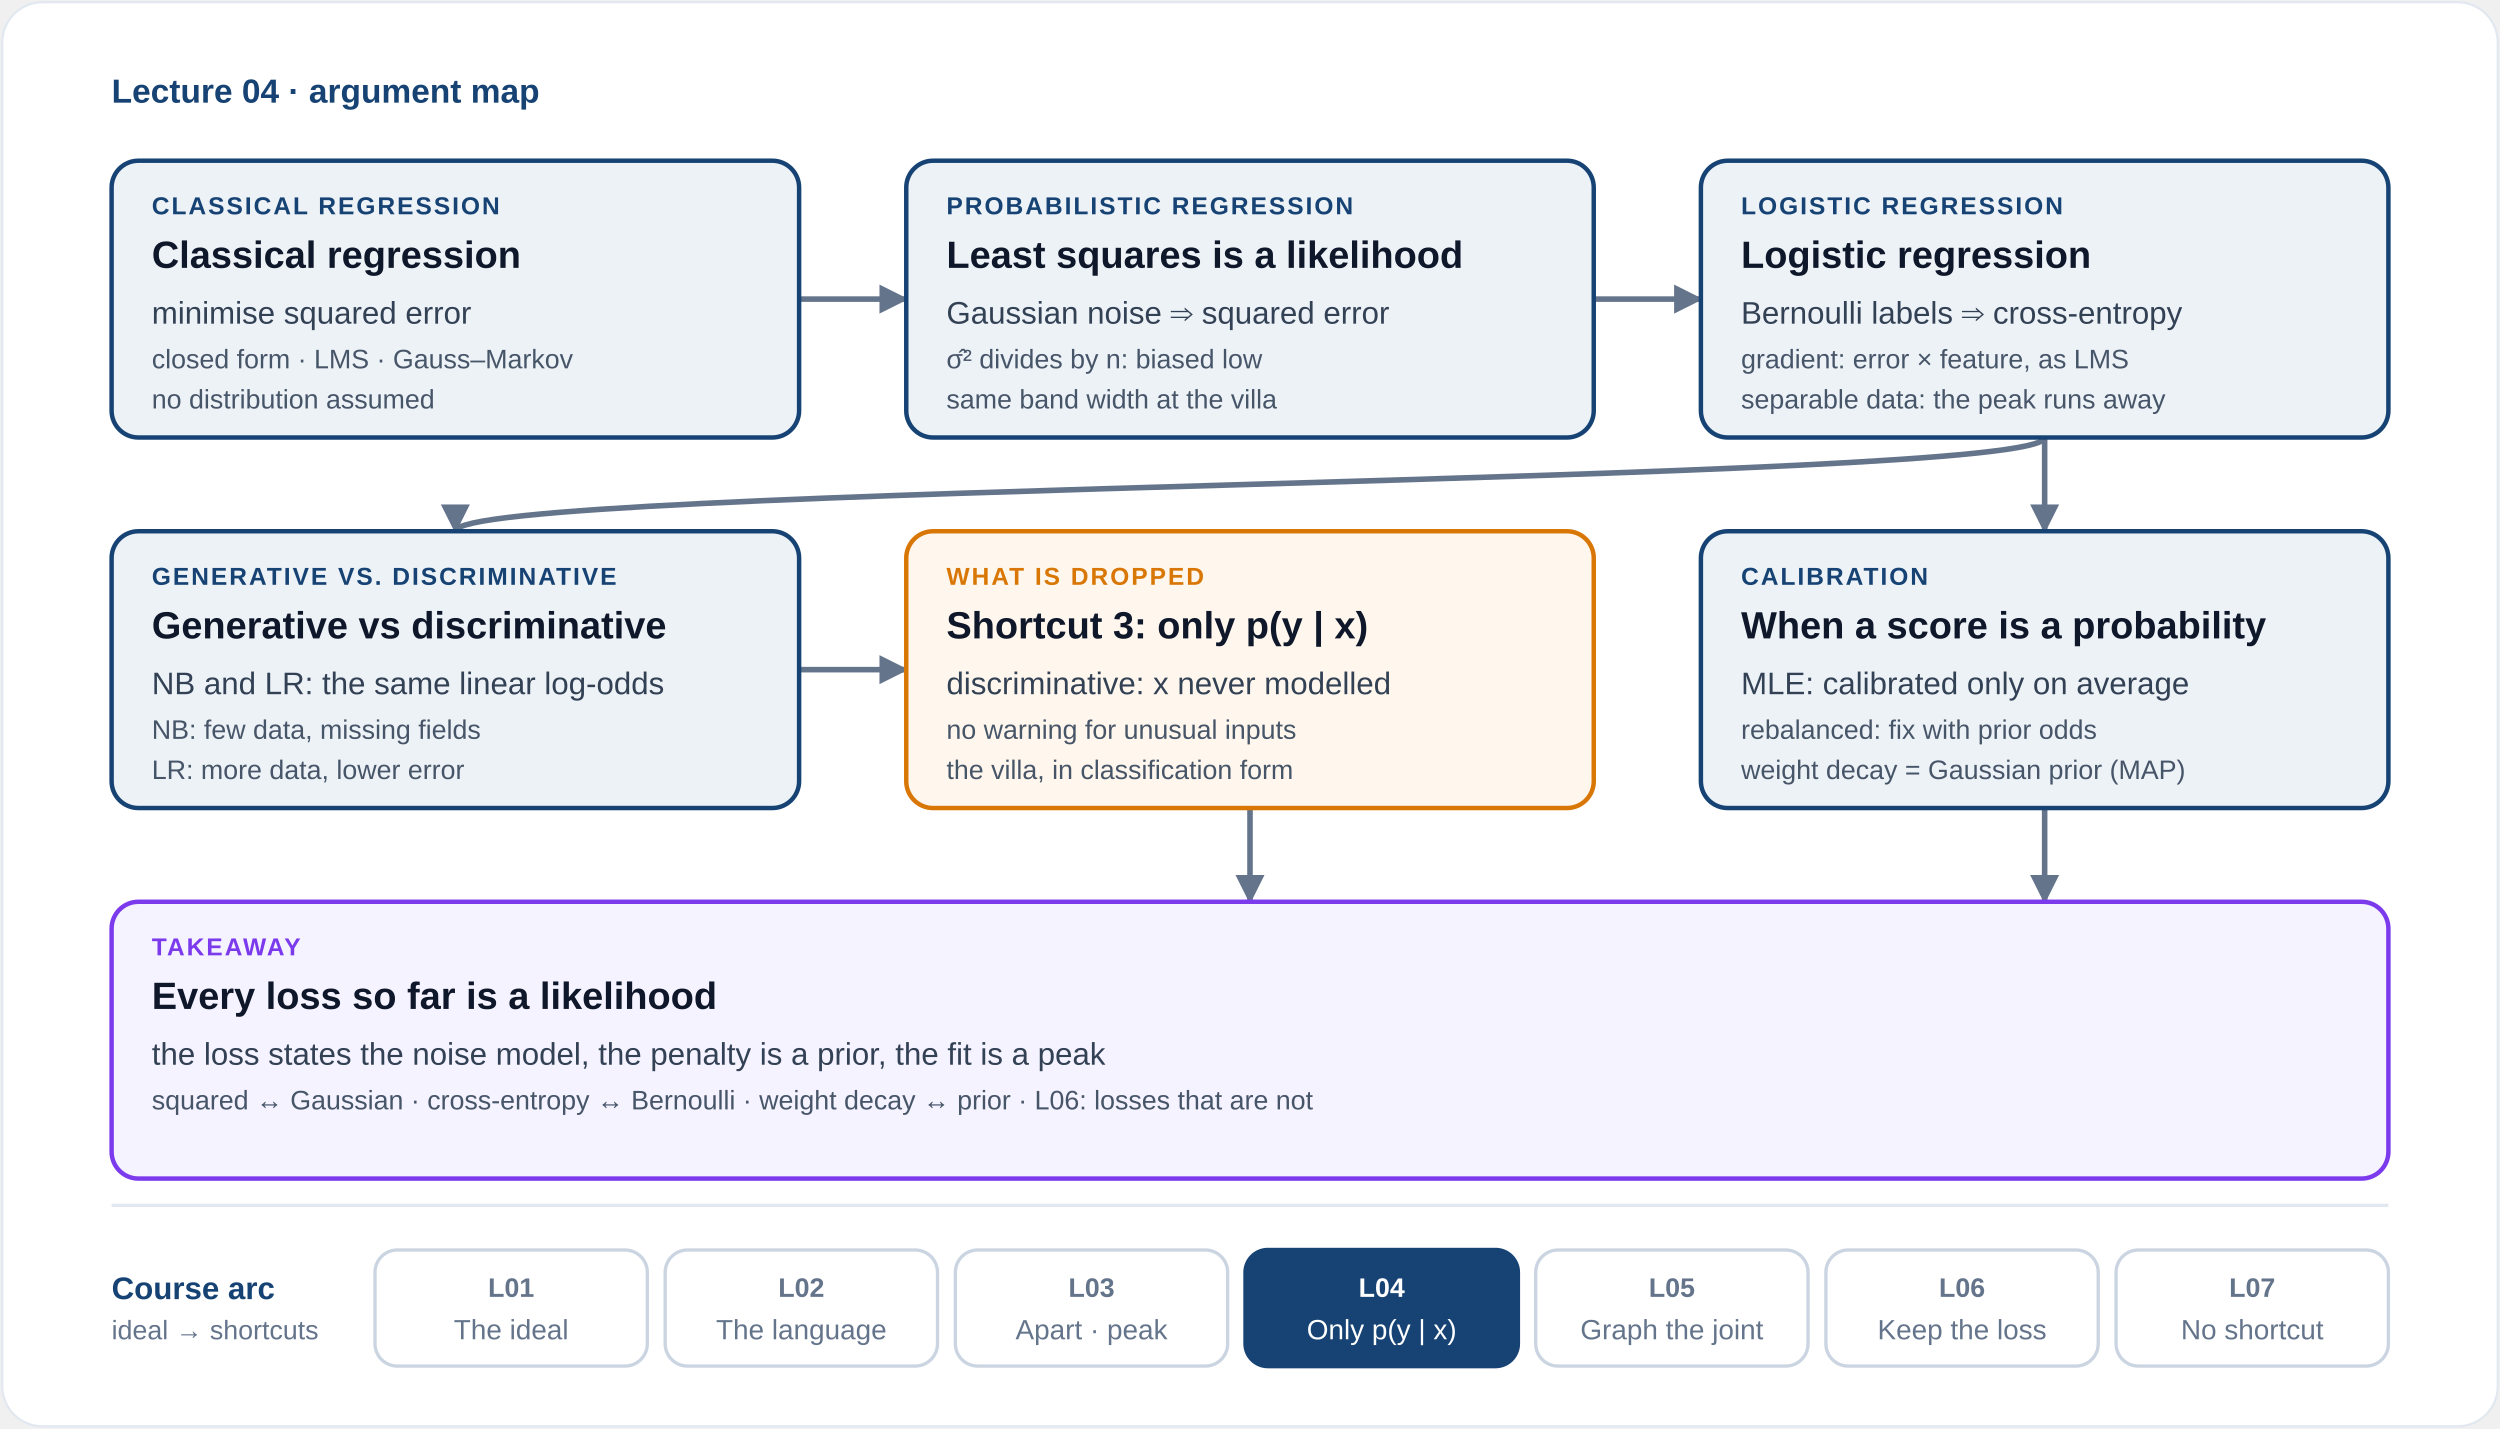
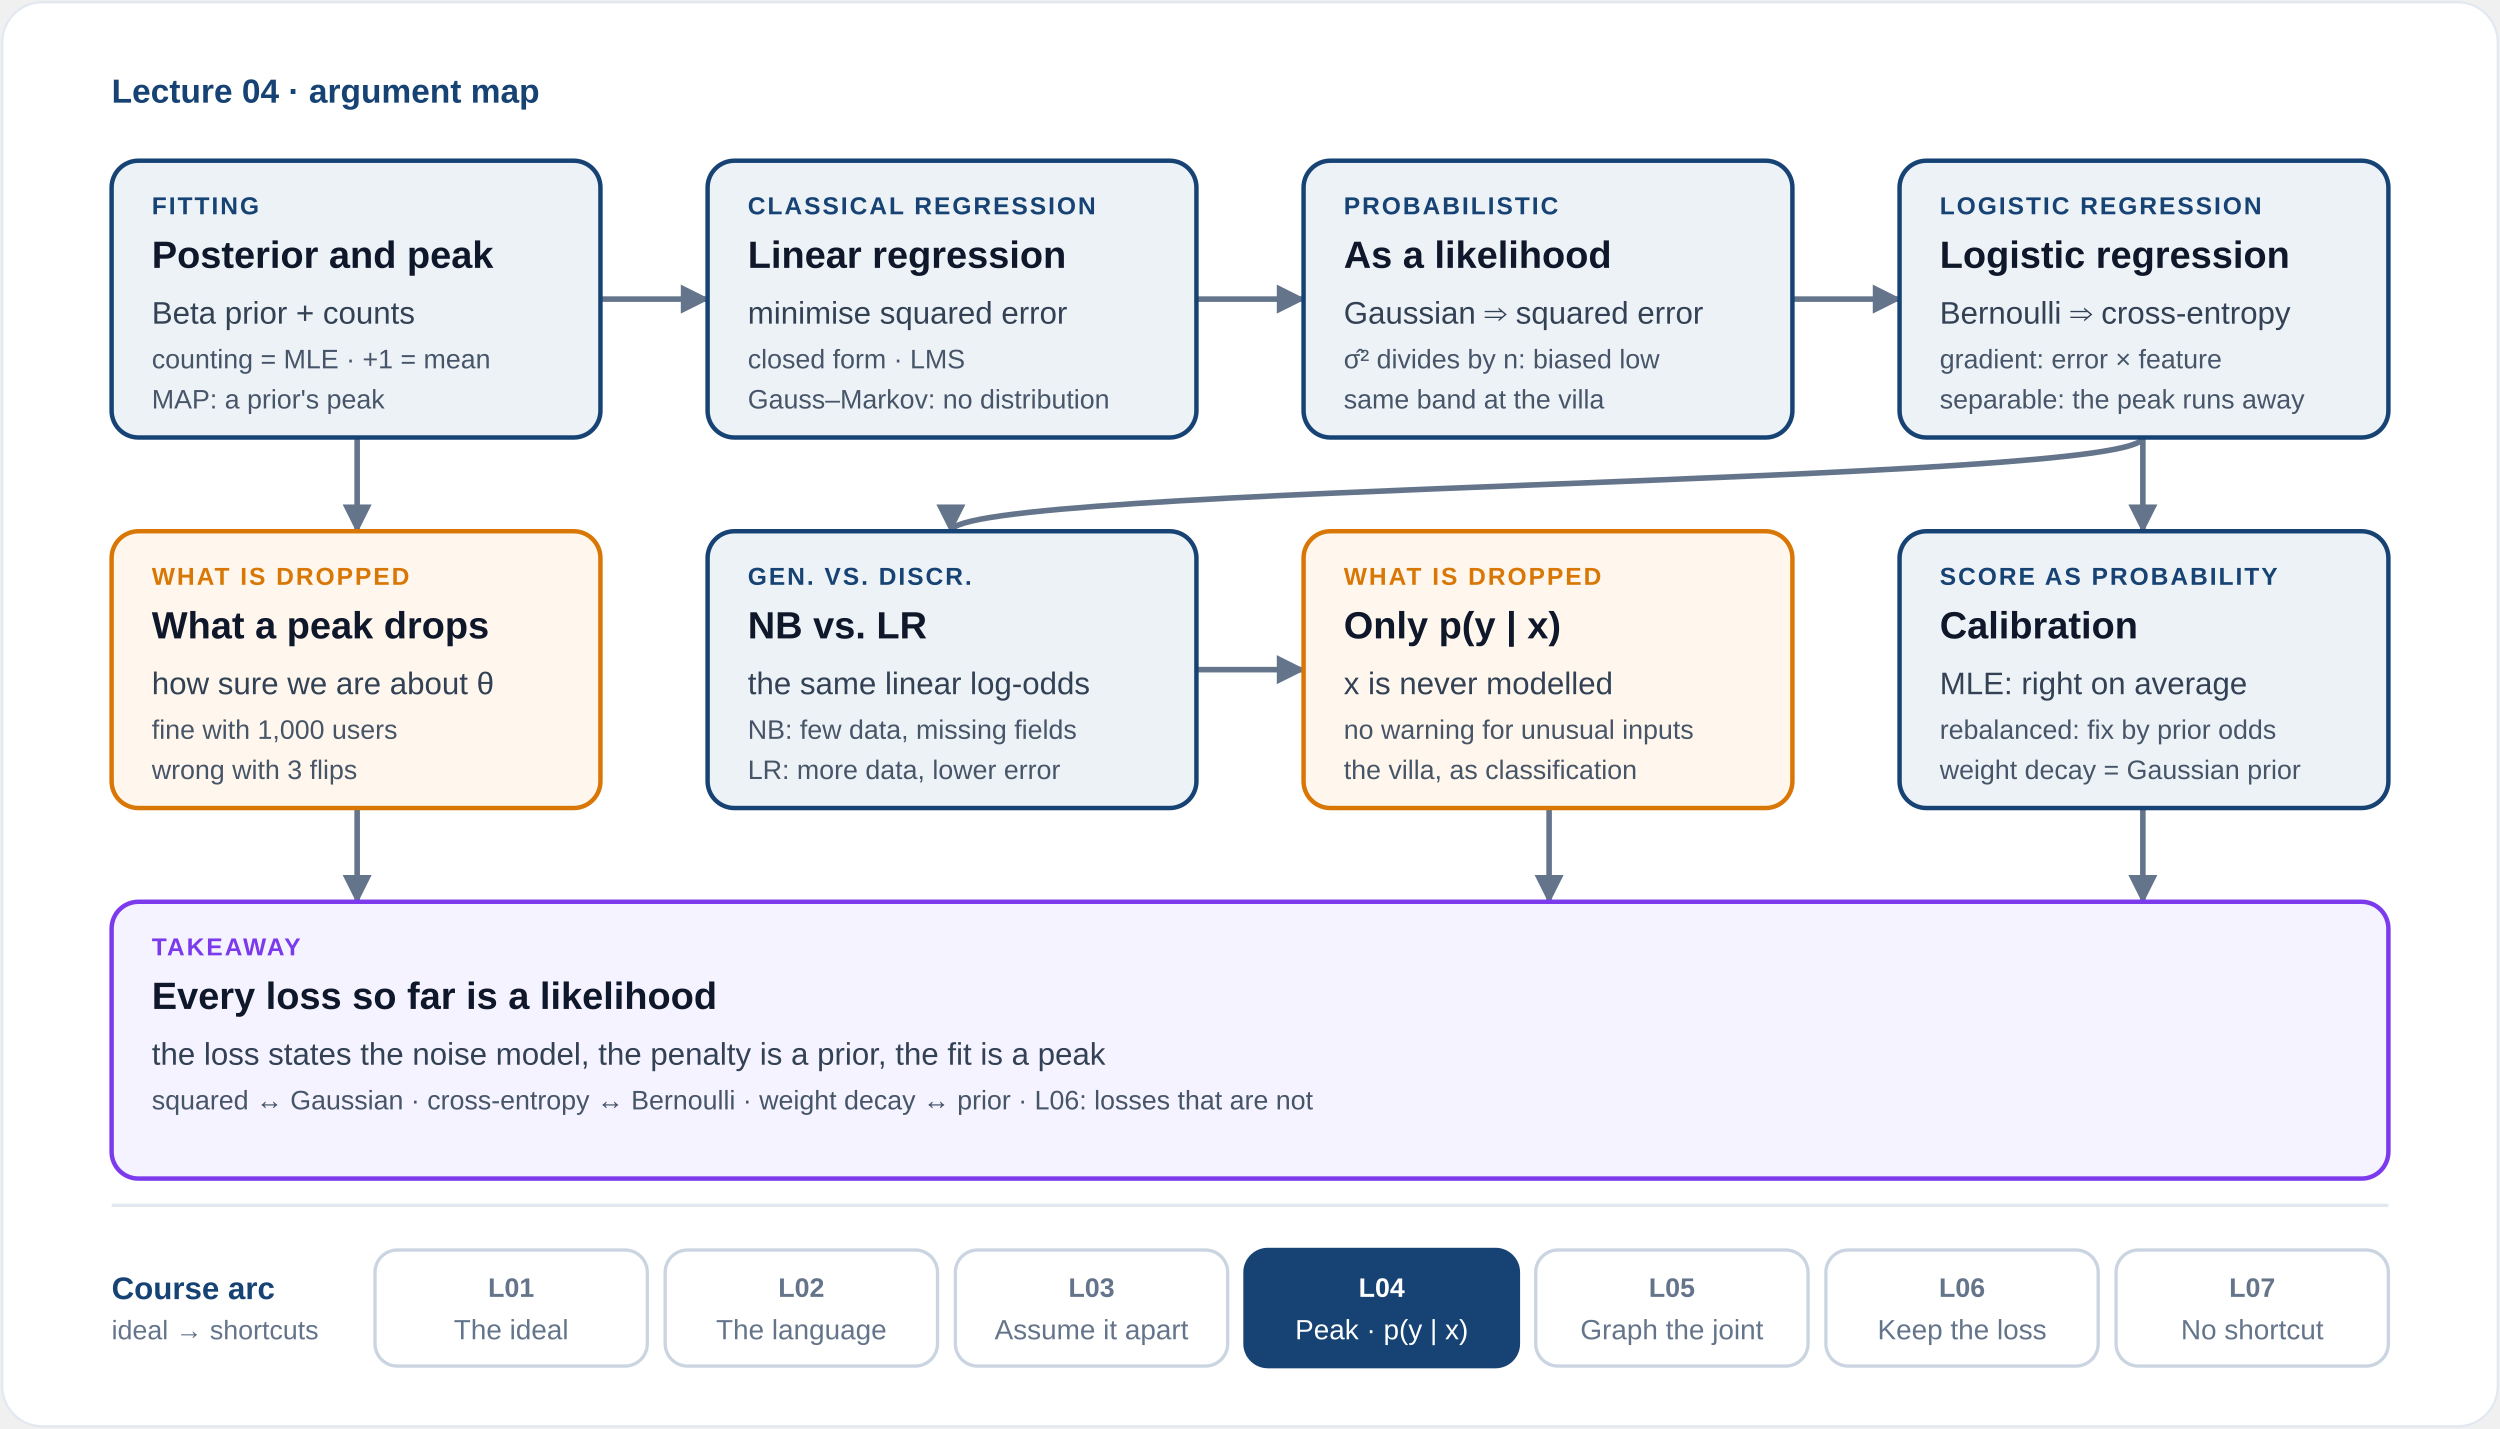
<svg xmlns="http://www.w3.org/2000/svg" viewBox="0 0 1120 640" role="img" aria-labelledby="title desc">
  <defs>
    <marker id="arrow" markerUnits="userSpaceOnUse" markerWidth="13" markerHeight="13" refX="12" refY="6.5" orient="auto">
      <path d="M0,0 L13,6.5 L0,13 Z" fill="#64748b" />
    </marker>
    <style>
      .head { font: 700 17px Arial, "Helvetica Neue", sans-serif; fill: #0f172a; }
      .text { font: 14px Arial, "Helvetica Neue", sans-serif; fill: #334155; }
      .small { font: 12px Arial, "Helvetica Neue", sans-serif; fill: #475569; }
      .tag { font: 700 11px Arial, "Helvetica Neue", sans-serif; letter-spacing: 0.08em; }
      .arclabel { font: 700 14px Arial, "Helvetica Neue", sans-serif; fill: #164374; }
      .arcsub { font: 12px Arial, "Helvetica Neue", sans-serif; fill: #64748b; }
      .arcnum { font: 700 12px Arial, "Helvetica Neue", sans-serif; }
      .arcname { font: 12.5px Arial, "Helvetica Neue", sans-serif; }
      .arrow { stroke: #64748b; stroke-width: 2.5; fill: none; marker-end: url(#arrow); }
    </style>
  </defs>
  <rect x="1" y="1" width="1118" height="638" rx="18" fill="#ffffff" stroke="#e2e8f0" />
  <text x="50" y="46" class="arclabel" style="font-size:15px">Lecture 04 · argument map</text>
-   <path d="M358 134 H406" class="arrow" />
-   <path d="M714 134 H762" class="arrow" />
-   <path d="M916 196 C916 217 204 217 204 238" class="arrow" />
-   <path d="M358 300 H406" class="arrow" />
-   <path d="M916 196 C916 217 916 217 916 238" class="arrow" />
-   <path d="M916 362 C916 383 916 383 916 404" class="arrow" />
-   <path d="M560 362 C560 383 560 383 560 404" class="arrow" />
+   <path d="M160 196 C160 217 160 217 160 238" class="arrow" />
+   <path d="M269 134 H317" class="arrow" />
+   <path d="M536 134 H584" class="arrow" />
+   <path d="M803 134 H851" class="arrow" />
+   <path d="M960 196 C960 217 426 217 426 238" class="arrow" />
+   <path d="M536 300 H584" class="arrow" />
+   <path d="M960 196 C960 217 960 217 960 238" class="arrow" />
+   <path d="M960 362 C960 383 960 383 960 404" class="arrow" />
+   <path d="M694 362 C694 383 694 383 694 404" class="arrow" />
+   <path d="M160 362 C160 383 160 383 160 404" class="arrow" />
  <g transform="translate(50 72)">
-     <rect width="308" height="124" rx="12" fill="#edf2f7" stroke="#164374" stroke-width="2" />
+     <rect width="219" height="124" rx="12" fill="#edf2f7" stroke="#164374" stroke-width="2" />
+     <text x="18" y="24" class="tag" fill="#164374">FITTING</text>
+     <text x="18" y="48" class="head">Posterior and peak</text>
+     <text x="18" y="73" class="text">Beta prior + counts</text>
+     <text x="18" y="93" class="small">counting = MLE · +1 = mean</text>
+     <text x="18" y="111" class="small">MAP: a prior's peak</text>
+   </g>
+   <g transform="translate(317 72)">
+     <rect width="219" height="124" rx="12" fill="#edf2f7" stroke="#164374" stroke-width="2" />
    <text x="18" y="24" class="tag" fill="#164374">CLASSICAL REGRESSION</text>
-     <text x="18" y="48" class="head">Classical regression</text>
+     <text x="18" y="48" class="head">Linear regression</text>
    <text x="18" y="73" class="text">minimise squared error</text>
-     <text x="18" y="93" class="small">closed form · LMS · Gauss–Markov</text>
-     <text x="18" y="111" class="small">no distribution assumed</text>
+     <text x="18" y="93" class="small">closed form · LMS</text>
+     <text x="18" y="111" class="small">Gauss–Markov: no distribution</text>
  </g>
-   <g transform="translate(406 72)">
-     <rect width="308" height="124" rx="12" fill="#edf2f7" stroke="#164374" stroke-width="2" />
-     <text x="18" y="24" class="tag" fill="#164374">PROBABILISTIC REGRESSION</text>
-     <text x="18" y="48" class="head">Least squares is a likelihood</text>
-     <text x="18" y="73" class="text">Gaussian noise ⇒ squared error</text>
+   <g transform="translate(584 72)">
+     <rect width="219" height="124" rx="12" fill="#edf2f7" stroke="#164374" stroke-width="2" />
+     <text x="18" y="24" class="tag" fill="#164374">PROBABILISTIC</text>
+     <text x="18" y="48" class="head">As a likelihood</text>
+     <text x="18" y="73" class="text">Gaussian ⇒ squared error</text>
    <text x="18" y="93" class="small">σ̂² divides by n: biased low</text>
-     <text x="18" y="111" class="small">same band width at the villa</text>
+     <text x="18" y="111" class="small">same band at the villa</text>
  </g>
-   <g transform="translate(762 72)">
-     <rect width="308" height="124" rx="12" fill="#edf2f7" stroke="#164374" stroke-width="2" />
+   <g transform="translate(851 72)">
+     <rect width="219" height="124" rx="12" fill="#edf2f7" stroke="#164374" stroke-width="2" />
    <text x="18" y="24" class="tag" fill="#164374">LOGISTIC REGRESSION</text>
    <text x="18" y="48" class="head">Logistic regression</text>
-     <text x="18" y="73" class="text">Bernoulli labels ⇒ cross-entropy</text>
-     <text x="18" y="93" class="small">gradient: error × feature, as LMS</text>
-     <text x="18" y="111" class="small">separable data: the peak runs away</text>
+     <text x="18" y="73" class="text">Bernoulli ⇒ cross-entropy</text>
+     <text x="18" y="93" class="small">gradient: error × feature</text>
+     <text x="18" y="111" class="small">separable: the peak runs away</text>
  </g>
  <g transform="translate(50 238)">
-     <rect width="308" height="124" rx="12" fill="#edf2f7" stroke="#164374" stroke-width="2" />
-     <text x="18" y="24" class="tag" fill="#164374">GENERATIVE VS. DISCRIMINATIVE</text>
-     <text x="18" y="48" class="head">Generative vs discriminative</text>
-     <text x="18" y="73" class="text">NB and LR: the same linear log-odds</text>
+     <rect width="219" height="124" rx="12" fill="#fff7ed" stroke="#d97706" stroke-width="2" />
+     <text x="18" y="24" class="tag" fill="#d97706">WHAT IS DROPPED</text>
+     <text x="18" y="48" class="head">What a peak drops</text>
+     <text x="18" y="73" class="text">how sure we are about θ</text>
+     <text x="18" y="93" class="small">fine with 1,000 users</text>
+     <text x="18" y="111" class="small">wrong with 3 flips</text>
+   </g>
+   <g transform="translate(317 238)">
+     <rect width="219" height="124" rx="12" fill="#edf2f7" stroke="#164374" stroke-width="2" />
+     <text x="18" y="24" class="tag" fill="#164374">GEN. VS. DISCR.</text>
+     <text x="18" y="48" class="head">NB vs. LR</text>
+     <text x="18" y="73" class="text">the same linear log-odds</text>
    <text x="18" y="93" class="small">NB: few data, missing fields</text>
    <text x="18" y="111" class="small">LR: more data, lower error</text>
  </g>
-   <g transform="translate(406 238)">
-     <rect width="308" height="124" rx="12" fill="#fff7ed" stroke="#d97706" stroke-width="2" />
+   <g transform="translate(584 238)">
+     <rect width="219" height="124" rx="12" fill="#fff7ed" stroke="#d97706" stroke-width="2" />
    <text x="18" y="24" class="tag" fill="#d97706">WHAT IS DROPPED</text>
-     <text x="18" y="48" class="head">Shortcut 3: only p(y | x)</text>
-     <text x="18" y="73" class="text">discriminative: x never modelled</text>
+     <text x="18" y="48" class="head">Only p(y | x)</text>
+     <text x="18" y="73" class="text">x is never modelled</text>
    <text x="18" y="93" class="small">no warning for unusual inputs</text>
-     <text x="18" y="111" class="small">the villa, in classification form</text>
+     <text x="18" y="111" class="small">the villa, as classification</text>
  </g>
-   <g transform="translate(762 238)">
-     <rect width="308" height="124" rx="12" fill="#edf2f7" stroke="#164374" stroke-width="2" />
-     <text x="18" y="24" class="tag" fill="#164374">CALIBRATION</text>
-     <text x="18" y="48" class="head">When a score is a probability</text>
-     <text x="18" y="73" class="text">MLE: calibrated only on average</text>
-     <text x="18" y="93" class="small">rebalanced: fix with prior odds</text>
-     <text x="18" y="111" class="small">weight decay = Gaussian prior (MAP)</text>
+   <g transform="translate(851 238)">
+     <rect width="219" height="124" rx="12" fill="#edf2f7" stroke="#164374" stroke-width="2" />
+     <text x="18" y="24" class="tag" fill="#164374">SCORE AS PROBABILITY</text>
+     <text x="18" y="48" class="head">Calibration</text>
+     <text x="18" y="73" class="text">MLE: right on average</text>
+     <text x="18" y="93" class="small">rebalanced: fix by prior odds</text>
+     <text x="18" y="111" class="small">weight decay = Gaussian prior</text>
  </g>
  <g transform="translate(50 404)">
    <rect width="1020" height="124" rx="12" fill="#f5f3ff" stroke="#7c3aed" stroke-width="2" />
    <text x="18" y="24" class="tag" fill="#7c3aed">TAKEAWAY</text>
    <text x="18" y="48" class="head">Every loss so far is a likelihood</text>
    <text x="18" y="73" class="text">the loss states the noise model, the penalty is a prior, the fit is a peak</text>
    <text x="18" y="93" class="small">squared ↔ Gaussian · cross-entropy ↔ Bernoulli · weight decay ↔ prior · L06: losses that are not</text>
  </g>
  <line x1="50" y1="540" x2="1070" y2="540" stroke="#e2e8f0" stroke-width="1.5" />
  <text x="50" y="582" class="arclabel">Course arc</text>
  <text x="50" y="600" class="arcsub">ideal → shortcuts</text>
  <rect x="168" y="560" width="122" height="52" rx="10" fill="#ffffff" stroke="#cbd5e1" stroke-width="1.5" />
  <text x="229" y="581" text-anchor="middle" class="arcnum" fill="#64748b">L01</text>
  <text x="229" y="600" text-anchor="middle" class="arcname" fill="#64748b">The ideal</text>
  <rect x="298" y="560" width="122" height="52" rx="10" fill="#ffffff" stroke="#cbd5e1" stroke-width="1.5" />
  <text x="359" y="581" text-anchor="middle" class="arcnum" fill="#64748b">L02</text>
  <text x="359" y="600" text-anchor="middle" class="arcname" fill="#64748b">The language</text>
  <rect x="428" y="560" width="122" height="52" rx="10" fill="#ffffff" stroke="#cbd5e1" stroke-width="1.5" />
  <text x="489" y="581" text-anchor="middle" class="arcnum" fill="#64748b">L03</text>
-   <text x="489" y="600" text-anchor="middle" class="arcname" fill="#64748b">Apart · peak</text>
+   <text x="489" y="600" text-anchor="middle" class="arcname" fill="#64748b">Assume it apart</text>
  <rect x="558" y="560" width="122" height="52" rx="10" fill="#164374" stroke="#164374" stroke-width="2" />
  <text x="619" y="581" text-anchor="middle" class="arcnum" fill="#ffffff">L04</text>
-   <text x="619" y="600" text-anchor="middle" class="arcname" fill="#ffffff">Only p(y | x)</text>
+   <text x="619" y="600" text-anchor="middle" class="arcname" fill="#ffffff">Peak · p(y | x)</text>
  <rect x="688" y="560" width="122" height="52" rx="10" fill="#ffffff" stroke="#cbd5e1" stroke-width="1.5" />
  <text x="749" y="581" text-anchor="middle" class="arcnum" fill="#64748b">L05</text>
  <text x="749" y="600" text-anchor="middle" class="arcname" fill="#64748b">Graph the joint</text>
  <rect x="818" y="560" width="122" height="52" rx="10" fill="#ffffff" stroke="#cbd5e1" stroke-width="1.5" />
  <text x="879" y="581" text-anchor="middle" class="arcnum" fill="#64748b">L06</text>
  <text x="879" y="600" text-anchor="middle" class="arcname" fill="#64748b">Keep the loss</text>
  <rect x="948" y="560" width="122" height="52" rx="10" fill="#ffffff" stroke="#cbd5e1" stroke-width="1.5" />
  <text x="1009" y="581" text-anchor="middle" class="arcnum" fill="#64748b">L07</text>
  <text x="1009" y="600" text-anchor="middle" class="arcname" fill="#64748b">No shortcut</text>
</svg>
